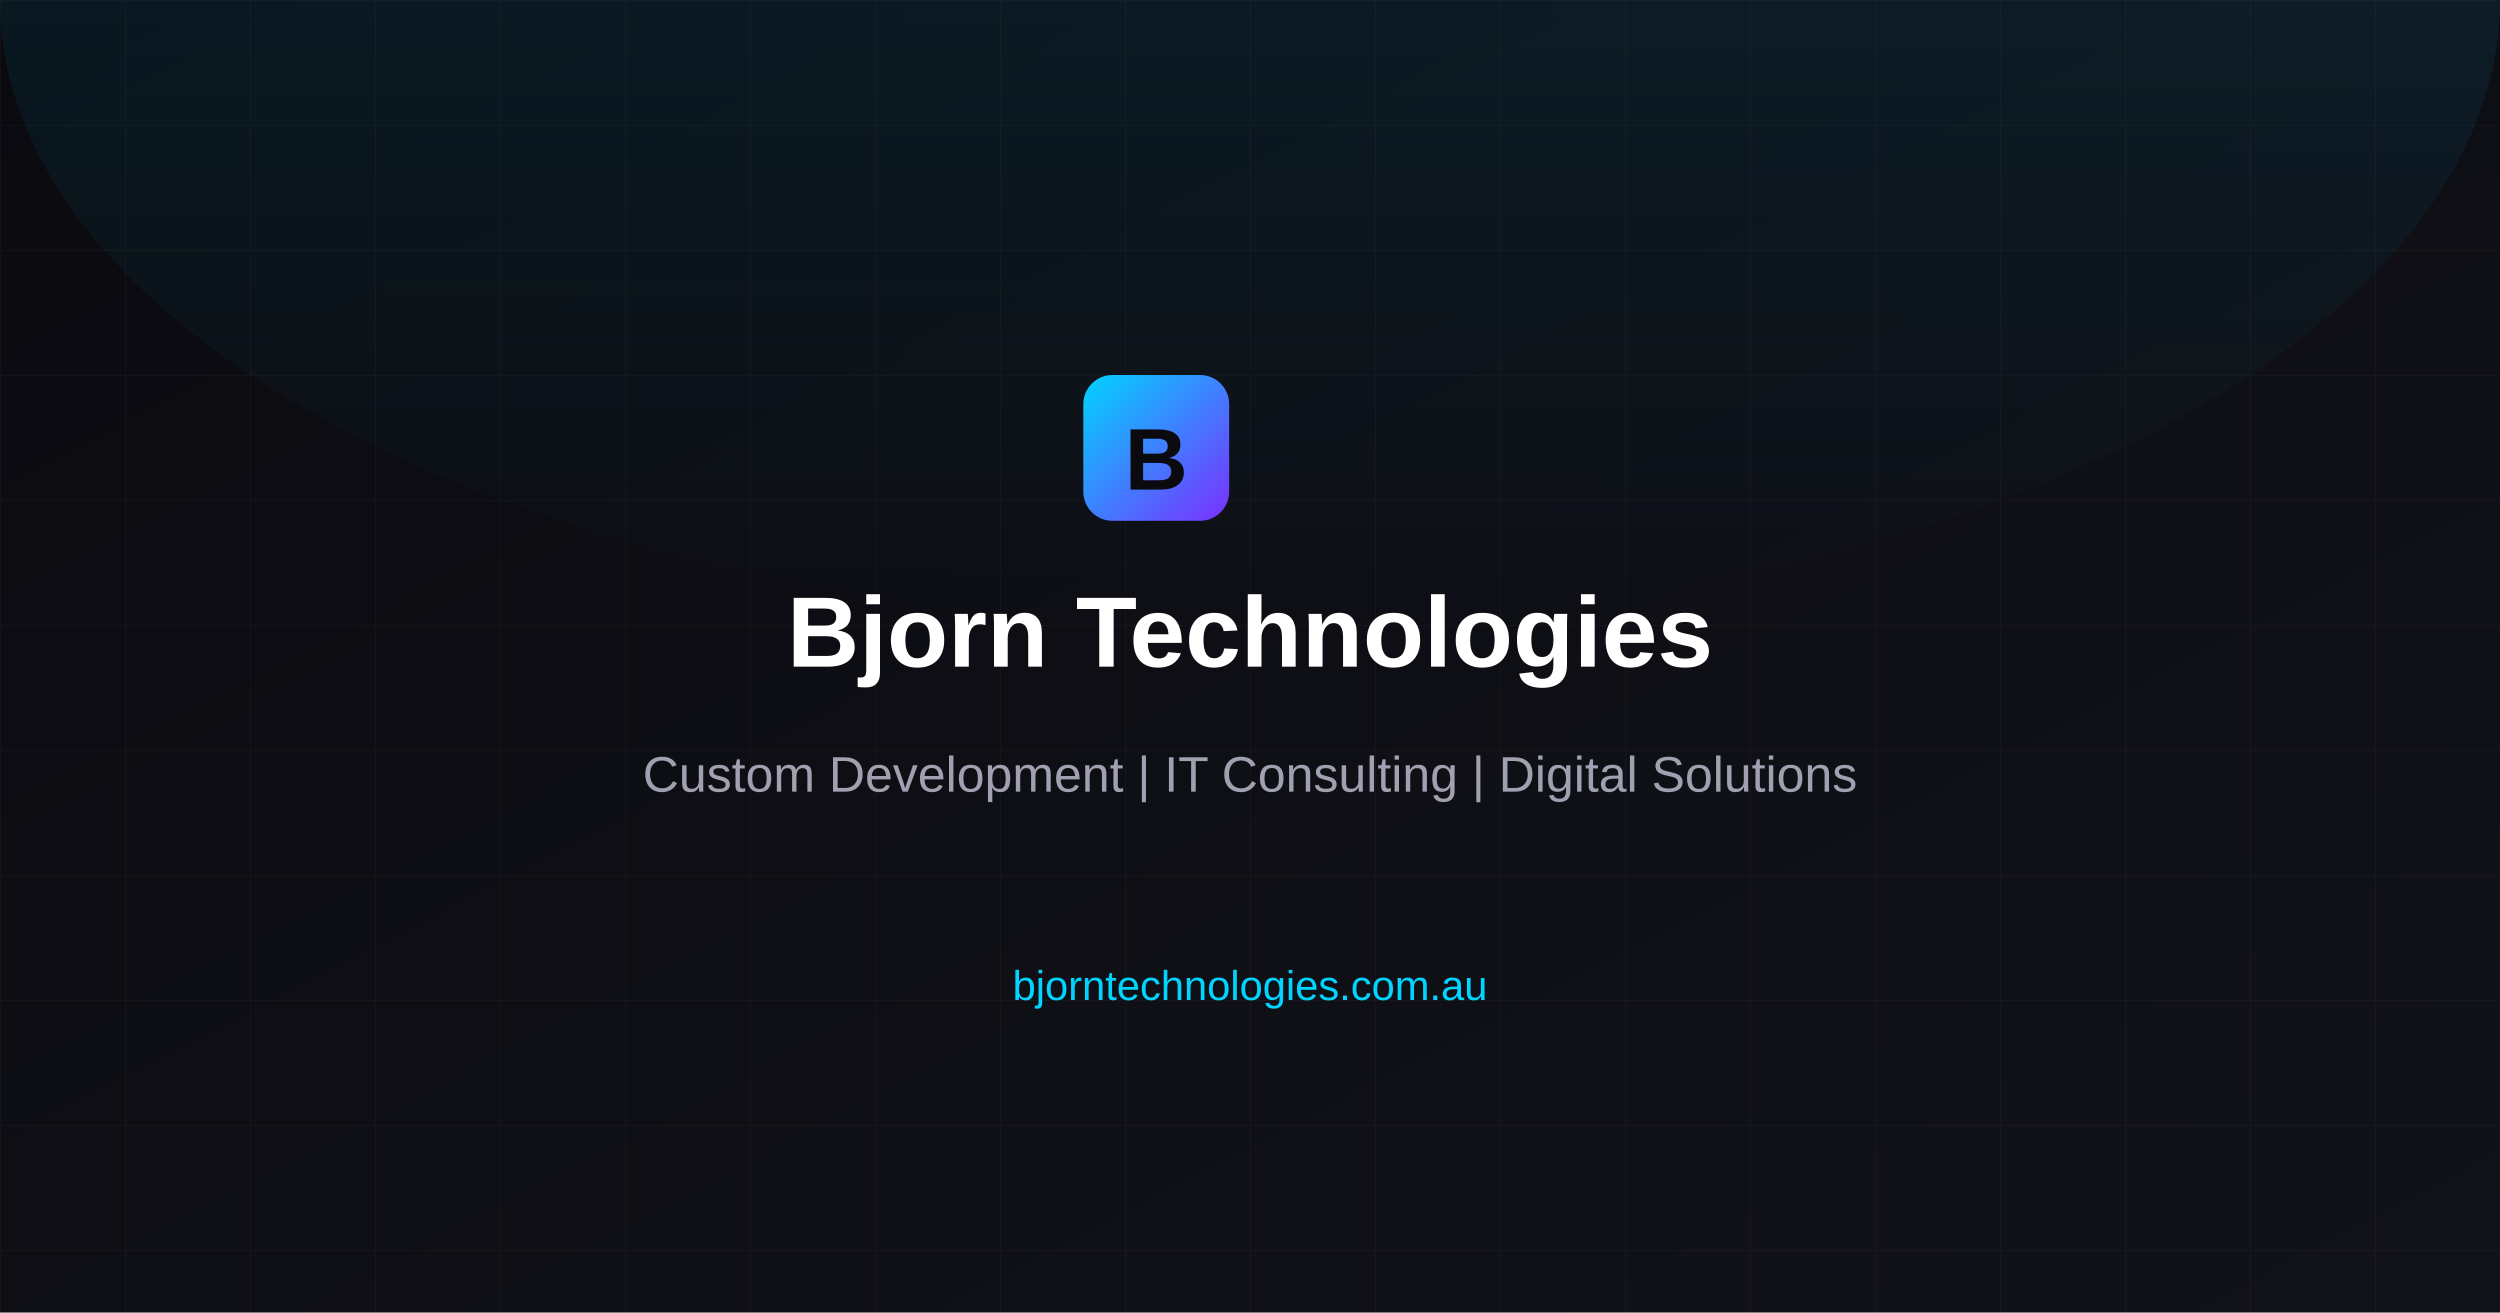
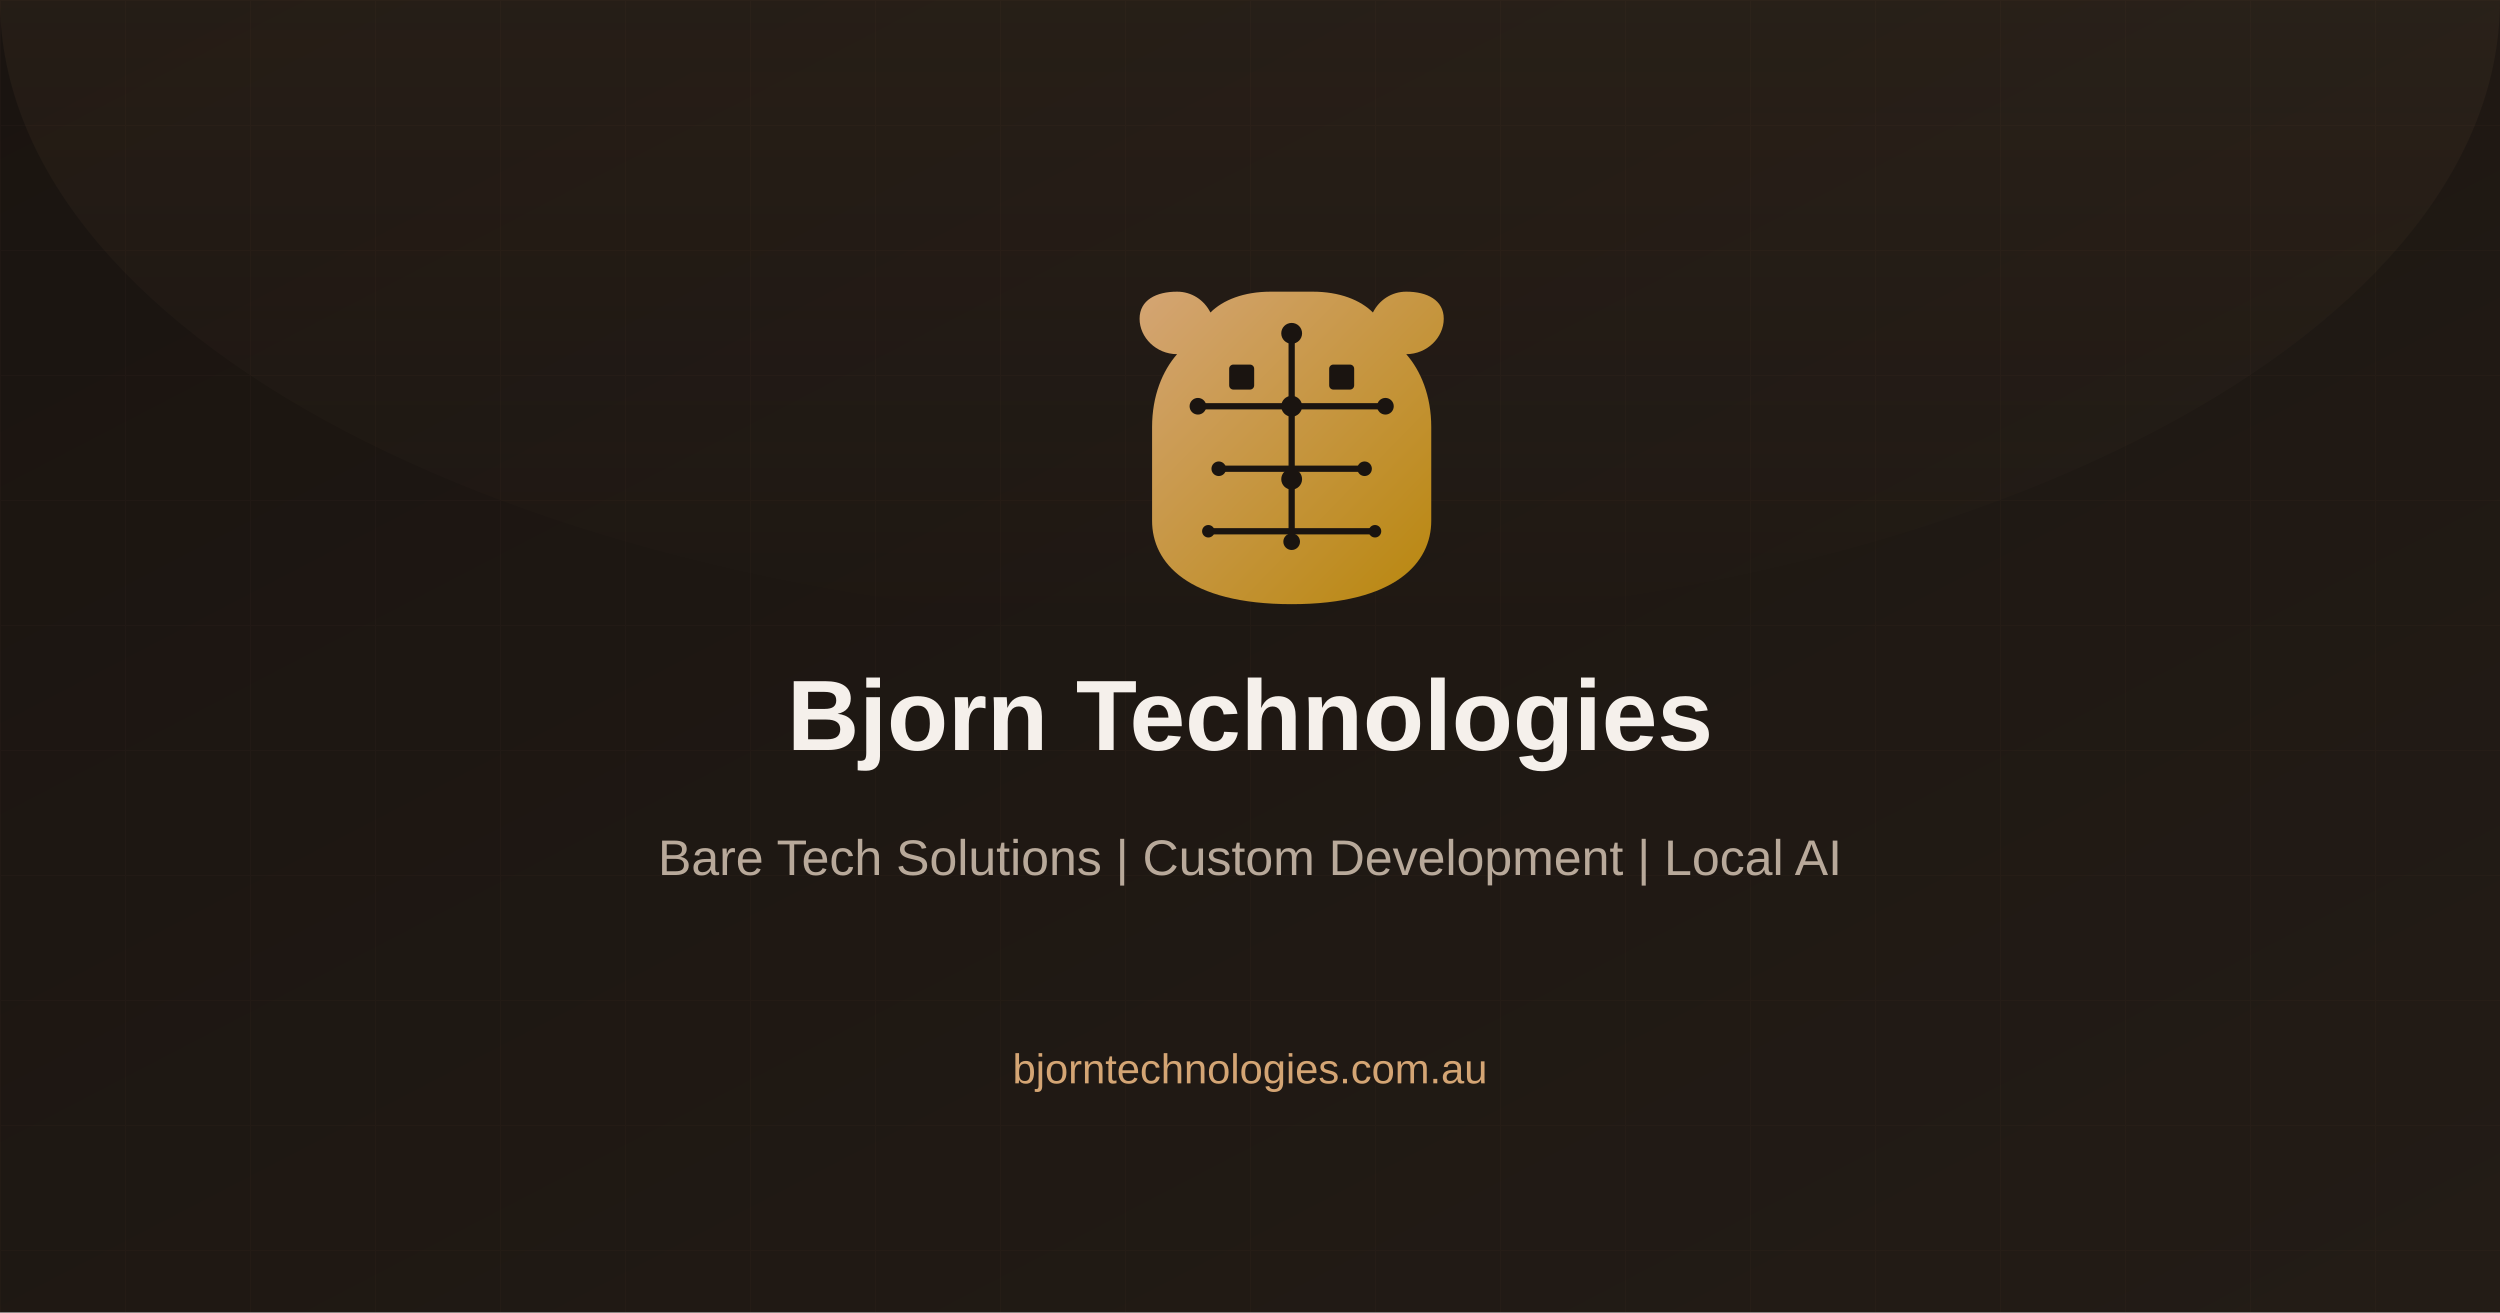
<svg xmlns="http://www.w3.org/2000/svg" viewBox="0 0 1200 630">
  <defs>
    <linearGradient id="bgGrad" x1="0%" y1="0%" x2="100%" y2="100%">
-       <stop offset="0%" style="stop-color:#0a0a0f;stop-opacity:1" />
-       <stop offset="100%" style="stop-color:#12121a;stop-opacity:1" />
+       <stop offset="0%" style="stop-color:#1a1410" />
+       <stop offset="100%" style="stop-color:#231c16" />
    </linearGradient>
-     <linearGradient id="accentGrad" x1="0%" y1="0%" x2="100%" y2="100%">
-       <stop offset="0%" style="stop-color:#00d4ff;stop-opacity:1" />
-       <stop offset="100%" style="stop-color:#7b2fff;stop-opacity:1" />
+     <linearGradient id="copperGrad" x1="0%" y1="0%" x2="100%" y2="100%">
+       <stop offset="0%" style="stop-color:#d4a574" />
+       <stop offset="100%" style="stop-color:#b8860b" />
    </linearGradient>
    <linearGradient id="glowGrad" x1="50%" y1="0%" x2="50%" y2="100%">
-       <stop offset="0%" style="stop-color:#00d4ff;stop-opacity:0.15" />
-       <stop offset="100%" style="stop-color:#00d4ff;stop-opacity:0" />
+       <stop offset="0%" style="stop-color:#d4a574;stop-opacity:0.12" />
+       <stop offset="100%" style="stop-color:#d4a574;stop-opacity:0" />
    </linearGradient>
  </defs>
  <rect width="1200" height="630" fill="url(#bgGrad)" />
  <ellipse cx="600" cy="0" rx="600" ry="300" fill="url(#glowGrad)" />
  <pattern id="grid" width="60" height="60" patternUnits="userSpaceOnUse">
-     <path d="M 60 0 L 0 0 0 60" fill="none" stroke="rgba(255,255,255,0.03)" stroke-width="1" />
+     <path d="M 60 0 L 0 0 0 60" fill="none" stroke="rgba(212,165,116,0.03)" stroke-width="1" />
  </pattern>
  <rect width="1200" height="630" fill="url(#grid)" />
-   <rect x="520" y="180" width="70" height="70" rx="14" fill="url(#accentGrad)" />
-   <text x="555" y="235" font-family="Arial, sans-serif" font-size="42" font-weight="bold" fill="#0a0a0f" text-anchor="middle">B</text>
-   <text x="600" y="320" font-family="Arial, sans-serif" font-size="48" font-weight="bold" fill="#ffffff" text-anchor="middle">Bjorn Technologies</text>
-   <text x="600" y="380" font-family="Arial, sans-serif" font-size="24" fill="#a0a0b0" text-anchor="middle">Custom Development | IT Consulting | Digital Solutions</text>
-   <text x="600" y="480" font-family="Arial, sans-serif" font-size="20" fill="#00d4ff" text-anchor="middle">bjorntechnologies.com.au</text>
+   <g transform="translate(530, 140)">
+     <path fill="url(#copperGrad)" d="       M35,30       C25,30 17,22 17,13 C17,4 25,0 35,0 C42,0 48,4 51,10       C57,4 67,0 80,0 L100,0       C113,0 123,4 129,10       C132,4 138,0 145,0 C155,0 163,4 163,13 C163,22 155,30 145,30       C152,38 157,50 157,65       L157,110 C157,130 140,150 90,150 C40,150 23,130 23,110 L23,65       C23,50 28,38 35,30 Z     " />
+     <g stroke="#1a1410" stroke-width="3" fill="none" stroke-linecap="round">
+       <path d="M90,20 L90,50 L90,90 L90,120" />
+       <path d="M45,55 L90,55 L135,55" />
+       <path d="M55,85 L125,85" />
+       <path d="M50,115 L130,115" />
+     </g>
+     <g fill="#1a1410">
+       <circle cx="90" cy="20" r="5" />
+       <circle cx="90" cy="55" r="5" />
+       <circle cx="90" cy="90" r="5" />
+       <circle cx="90" cy="120" r="4" />
+       <circle cx="45" cy="55" r="4" />
+       <circle cx="135" cy="55" r="4" />
+       <circle cx="55" cy="85" r="3.5" />
+       <circle cx="125" cy="85" r="3.5" />
+       <circle cx="50" cy="115" r="3" />
+       <circle cx="130" cy="115" r="3" />
+       <rect x="60" y="35" width="12" height="12" rx="2" />
+       <rect x="108" y="35" width="12" height="12" rx="2" />
+     </g>
+   </g>
+   <text x="600" y="360" font-family="Arial, sans-serif" font-size="48" font-weight="bold" fill="#f5f0eb" text-anchor="middle">Bjorn Technologies</text>
+   <text x="600" y="420" font-family="Arial, sans-serif" font-size="24" fill="#b8a99a" text-anchor="middle">Bare Tech Solutions | Custom Development | Local AI</text>
+   <text x="600" y="520" font-family="Arial, sans-serif" font-size="20" fill="#d4a574" text-anchor="middle">bjorntechnologies.com.au</text>
</svg>
